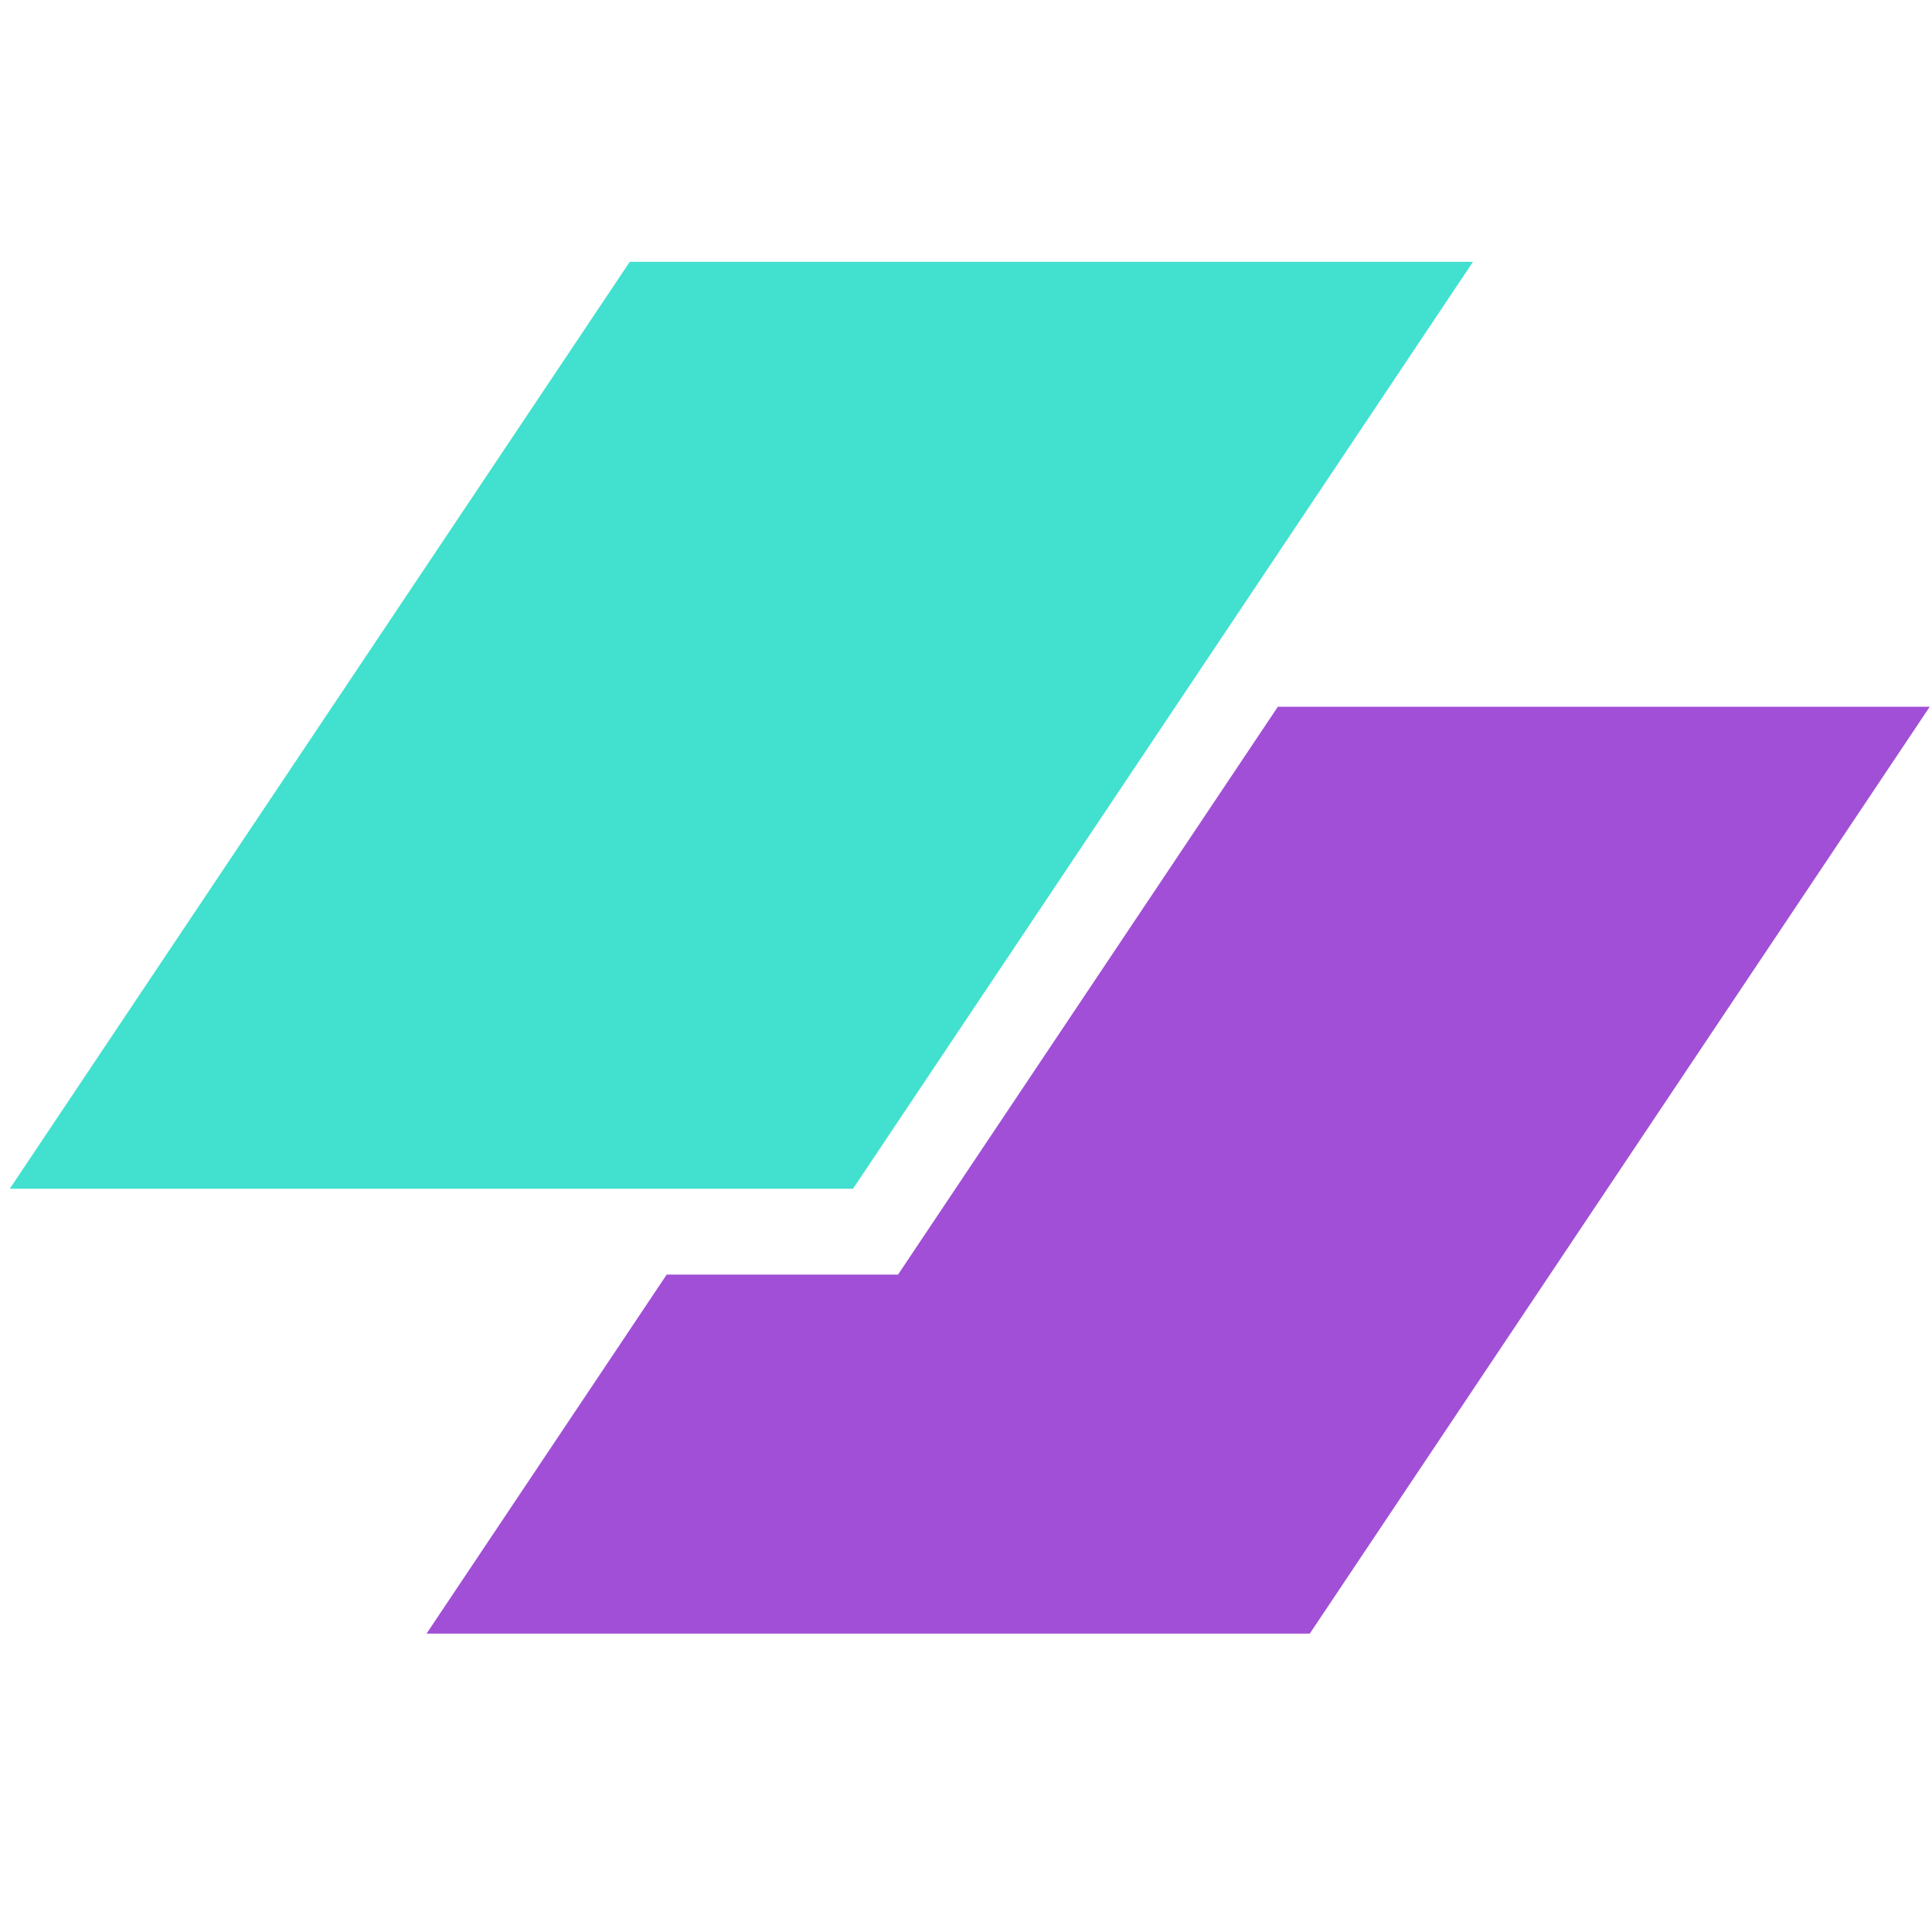
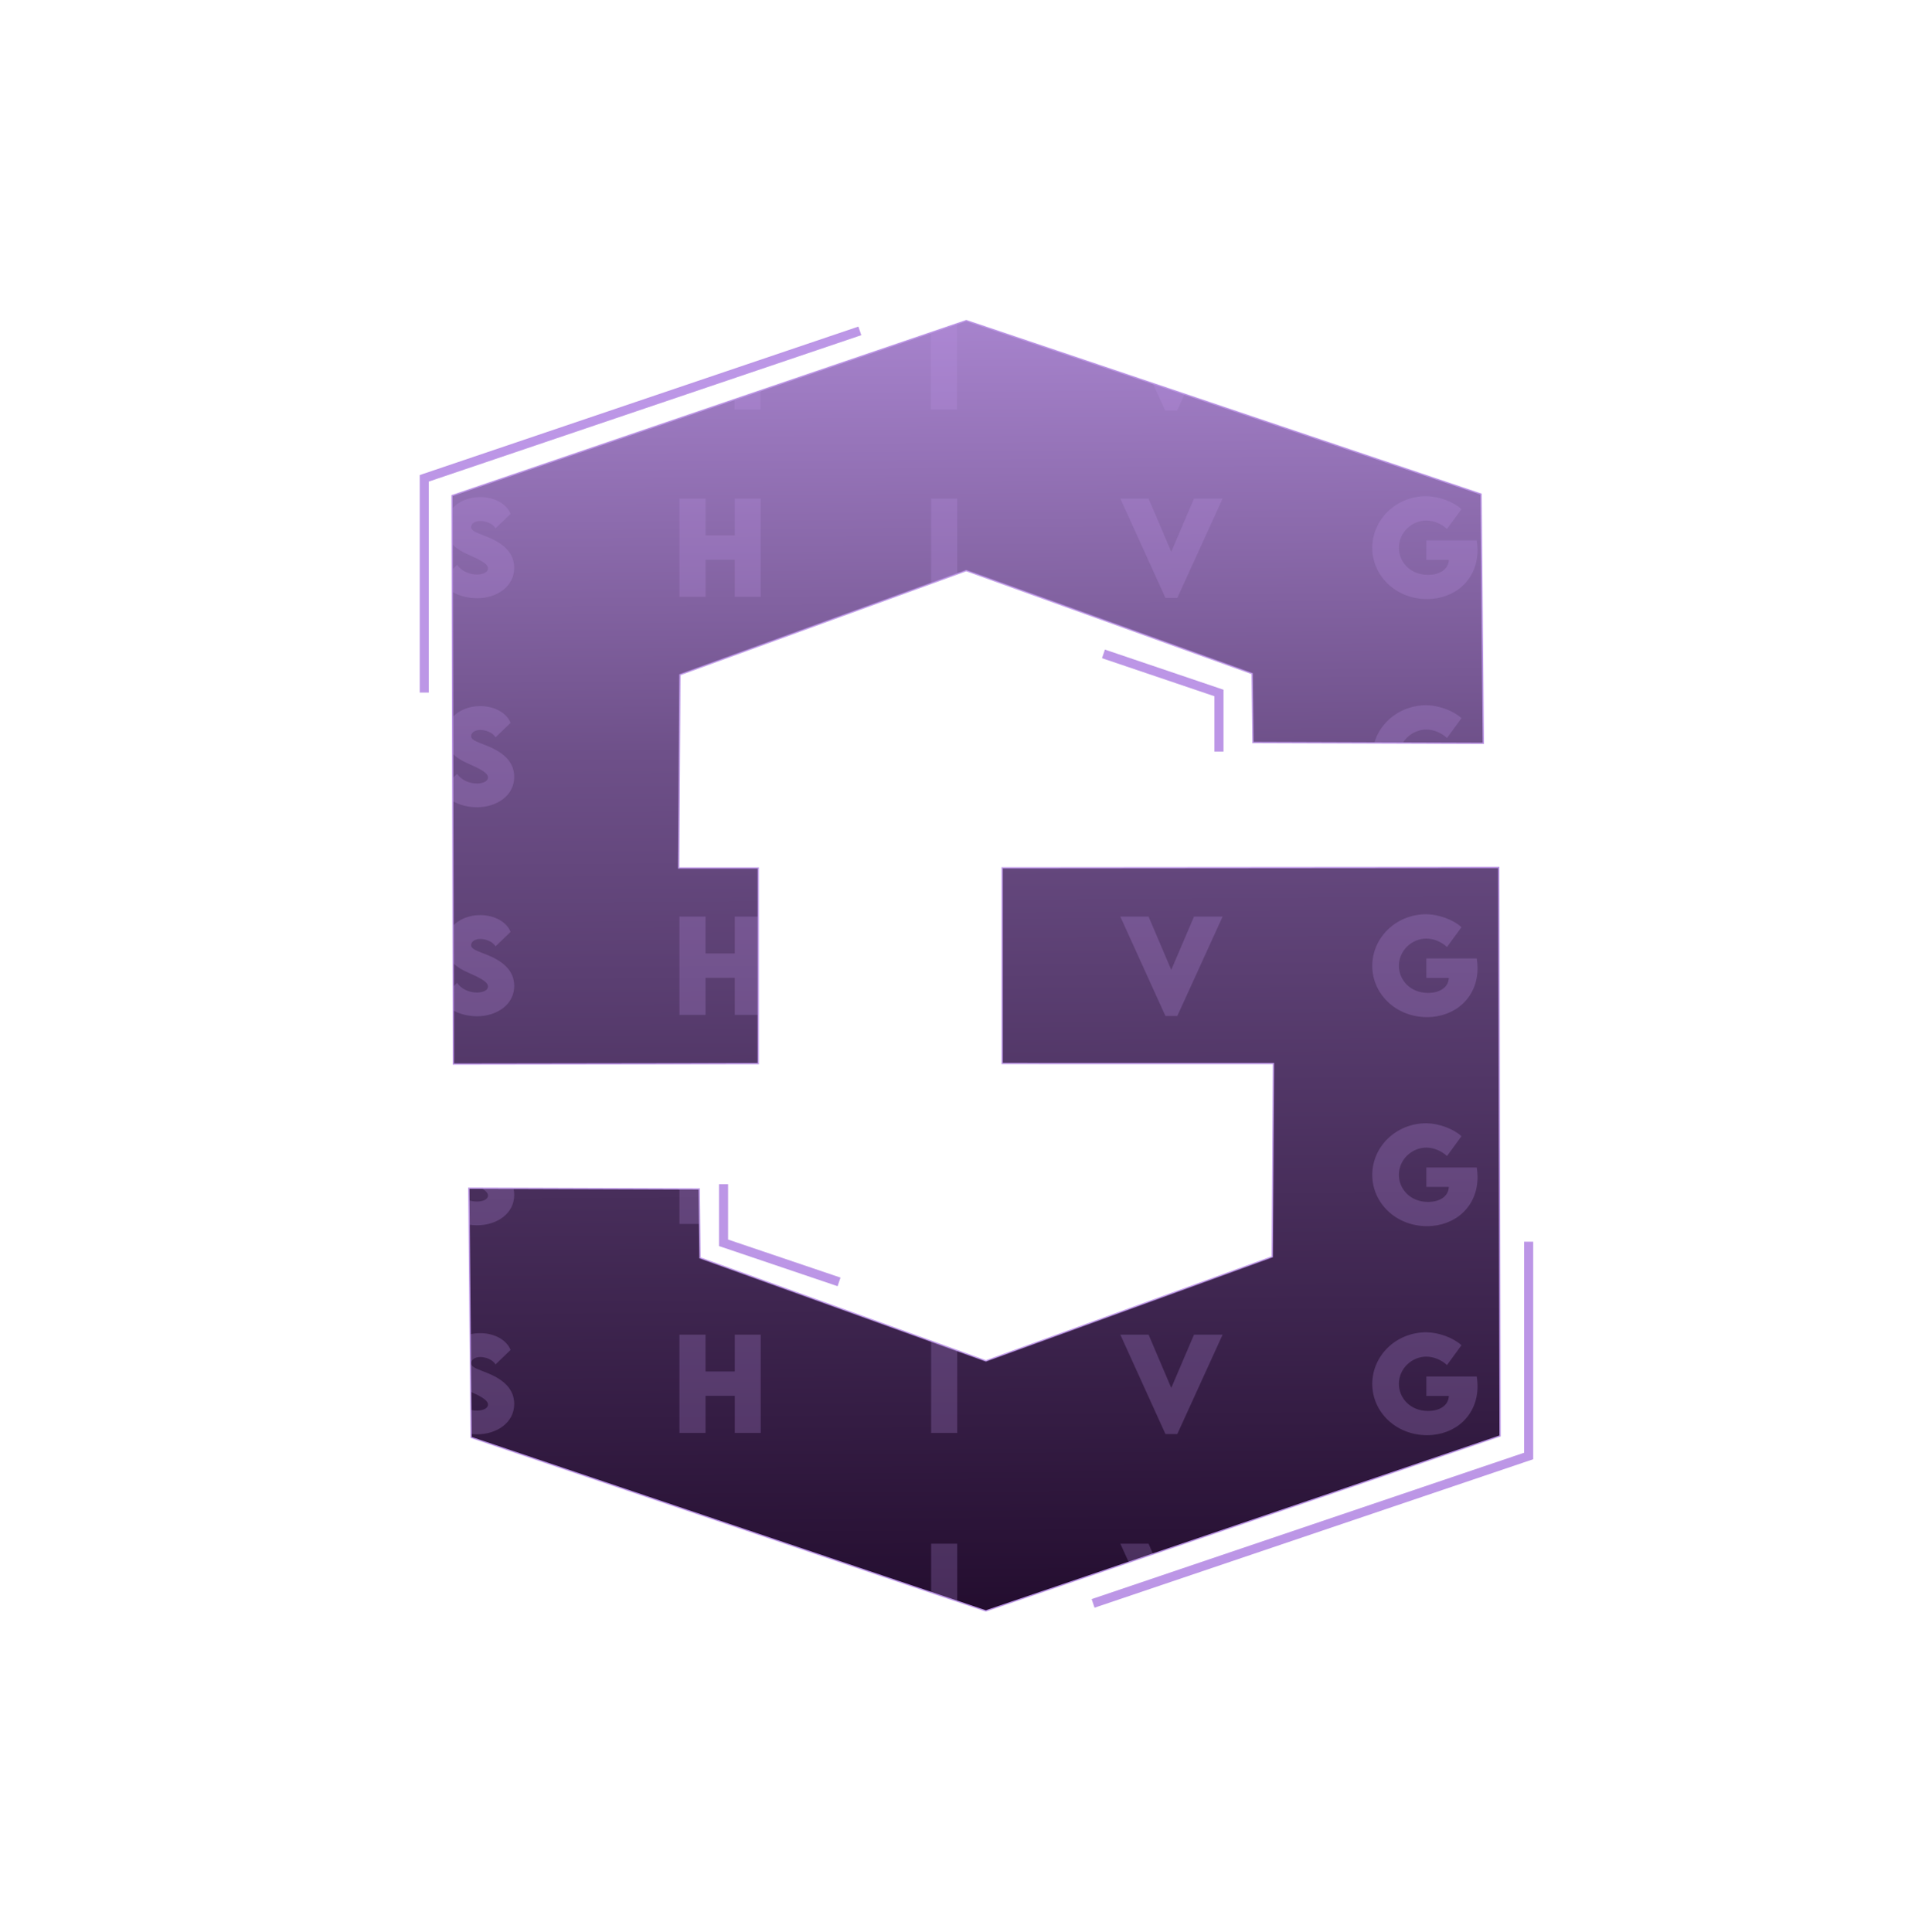
- <svg xmlns="http://www.w3.org/2000/svg" width="512" height="512" viewBox="0 0 512 512" fill="none">
-   <mask id="mask0_907_31" style="mask-type:alpha" maskUnits="userSpaceOnUse" x="0" y="0" width="512" height="512">
-     <rect width="512" height="512" rx="80" fill="#161618" />
-   </mask>
-   <g mask="url(#mask0_907_31)">
-     <path d="M166.892 69.385H390.357L226.065 315.018H2.6L166.892 69.385Z" fill="#42E0CE" />
-     <path d="M176.677 337.783L113.043 432.923H347.108L511.4 187.29H338.645L237.988 337.783H176.677Z" fill="#A14FD6" />
-   </g>
+ <svg xmlns="http://www.w3.org/2000/svg" width="1134" height="1134" viewBox="0 0 1134 1134" fill="none">
+   <path fill-rule="evenodd" clip-rule="evenodd" d="M869.659 290.12L567.404 188.251L265.442 290.997L266.214 624.812L445.248 624.549V509.666H398.516L399.221 396.199L567.369 335.063L735.264 395.571L735.729 436.013L871 436.478L869.659 290.12ZM276.621 844.055L578.875 945.924L880.838 843.178L880.066 509.364L588.467 509.601V624.483L747.764 624.509L747.059 737.977L578.91 799.112L411.016 738.605L410.55 698.163L275.28 697.698L276.621 844.055Z" fill="url(#paint0_linear_112_2)" />
+   <path d="M695.563 231.445L676.987 225.184L684.209 241.094H691.164L695.563 231.445ZM561.946 190.109L546.619 195.324V240.434H561.946V190.109ZM446.563 229.369L431.31 234.559V240.434H446.563V229.369ZM414.15 240.398L414.042 240.434H414.15V240.398Z" fill="#BC96E6" fill-opacity="0.239" />
+   <path d="M280.141 351.262C291.704 351.262 301.946 344.443 301.946 333.455C301.946 324.923 295.97 319.387 286.949 315.586C280.716 312.97 276.634 312.102 276.634 309.45C276.634 307.483 278.895 305.869 282.036 305.869C284.798 305.869 289.235 307.189 290.958 310.244L299.795 301.714C297.534 296.018 290.665 291.862 281.865 291.862C275.292 291.862 269.248 294.424 265.459 298.63L265.507 319.47C267.984 322.128 271.355 324.104 274.984 325.669C280.643 328.187 286.546 330.802 286.546 333.784C286.546 336.143 283.368 337.329 280.105 337.329C275.277 337.329 270.792 335.178 268.396 331.633L265.542 334.427L265.572 347.515C269.532 349.887 274.694 351.262 280.141 351.262ZM546.755 342.558L562.081 336.986V292.742H546.755V342.558ZM431.446 292.742V314.376H414.285V292.742H398.959V350.456H414.285V328.676H431.446V350.456H446.699V292.742H431.446ZM701.114 292.742L687.755 324.019L674.433 292.742H657.848L684.346 351.115H691.299L717.907 292.742H701.114ZM867.146 317.321H837.544V328.737H850.744C850.536 334.212 845.549 337.549 838.57 337.549C827.889 337.549 821.411 329.739 821.411 321.648C821.411 312.726 828.964 305.649 837.569 305.649C841.822 305.649 846.454 307.58 849.668 310.599L858.163 298.964C853.396 294.563 844.914 291.459 837.569 291.349C819.651 291.349 805.791 305.185 805.791 321.684C805.791 338.087 819.614 351.776 837.96 351.776C854.362 351.776 867.611 340.422 867.611 322.943C867.611 321.11 867.427 319.252 867.146 317.321Z" fill="#BC96E6" fill-opacity="0.239" />
+   <path d="M280.141 474.001C291.704 474.001 301.946 467.181 301.946 456.193C301.946 447.662 295.97 442.125 286.949 438.324C280.716 435.709 276.634 434.841 276.634 432.189C276.634 430.221 278.895 428.607 282.036 428.607C284.798 428.607 289.235 429.928 290.958 432.983L299.795 424.452C297.533 418.756 290.665 414.601 281.865 414.601C275.453 414.601 269.545 417.039 265.742 421.062L265.792 442.507C268.239 445.015 271.493 446.901 274.984 448.408C280.643 450.925 286.546 453.541 286.546 456.523C286.546 458.882 283.368 460.068 280.105 460.068C275.277 460.068 270.792 457.917 268.396 454.372L265.826 456.888L265.857 470.421C269.779 472.69 274.823 474.001 280.141 474.001ZM398.959 438.3L399.101 415.481H398.959V438.3ZM806.956 436.258L823.663 436.315C826.533 431.552 831.815 428.388 837.569 428.388C841.822 428.388 846.454 430.319 849.668 433.338L858.163 421.702C853.396 417.302 844.914 414.198 837.569 414.088C822.711 414.088 810.644 423.601 806.956 436.258Z" fill="#BC96E6" fill-opacity="0.239" />
+   <path d="M280.141 596.74C291.704 596.74 301.946 589.92 301.946 578.932C301.946 570.401 295.97 564.864 286.949 561.063C280.716 558.448 276.634 557.579 276.634 554.927C276.634 552.96 278.895 551.346 282.036 551.346C284.798 551.346 289.235 552.666 290.958 555.722L299.795 547.191C297.533 541.496 290.665 537.34 281.865 537.34C275.611 537.34 269.834 539.66 266.026 543.507L266.077 565.532C268.489 567.898 271.626 569.698 274.984 571.147C280.643 573.664 286.546 576.28 286.546 579.262C286.546 581.621 283.368 582.806 280.105 582.806C275.277 582.806 270.792 580.655 268.396 577.11L266.109 579.349L266.141 593.322C270.021 595.491 274.951 596.74 280.141 596.74ZM445.248 595.933V538.22H431.446V559.853H414.285V538.22H398.959V595.933H414.285V574.153H431.446V595.933H445.248ZM701.114 538.22L687.755 569.497L674.433 538.22H657.848L684.345 596.593H691.299L717.907 538.22H701.114ZM867.146 562.799H837.544V574.214H850.744C850.536 579.69 845.549 583.026 838.57 583.026C827.889 583.026 821.411 575.216 821.411 567.125C821.411 558.203 828.964 551.126 837.569 551.126C841.822 551.126 846.454 553.058 849.668 556.077L858.163 544.441C853.396 540.041 844.914 536.936 837.569 536.826C819.651 536.826 805.791 550.662 805.791 567.162C805.791 583.564 819.614 597.253 837.96 597.253C854.362 597.253 867.611 585.899 867.611 568.421C867.611 566.587 867.427 564.73 867.146 562.799Z" fill="#BC96E6" fill-opacity="0.239" />
+   <path d="M280.141 719.478C291.704 719.478 301.946 712.658 301.946 701.67C301.946 700.301 301.791 699.008 301.495 697.788L282.813 697.724C285.036 699.079 286.546 700.493 286.546 702.001C286.546 704.359 283.368 705.545 280.105 705.545C278.455 705.545 276.845 705.293 275.345 704.821L275.476 719.137C276.992 719.361 278.554 719.478 280.141 719.478ZM410.787 718.671L410.55 698.163L398.959 698.123V718.671H410.787ZM867.146 685.537H837.544V696.952H850.744C850.536 702.429 845.549 705.765 838.57 705.765C827.889 705.765 821.411 697.955 821.411 689.864C821.411 680.942 828.964 673.865 837.569 673.865C841.822 673.865 846.454 675.796 849.668 678.815L858.163 667.179C853.396 662.779 844.914 659.675 837.569 659.565C819.651 659.565 805.791 673.4 805.791 689.901C805.791 706.303 819.614 719.992 837.96 719.992C854.362 719.992 867.611 708.637 867.611 691.16C867.611 689.326 867.427 687.468 867.146 685.537Z" fill="#BC96E6" fill-opacity="0.239" />
+   <path d="M280.141 842.216C291.704 842.216 301.946 835.397 301.946 824.409C301.946 815.878 295.97 810.341 286.949 806.54C280.716 803.924 276.634 803.057 276.634 800.404C276.634 798.437 278.895 796.823 282.036 796.823C284.798 796.823 289.235 798.143 290.958 801.199L299.795 792.668C297.534 786.972 290.665 782.817 281.865 782.817C279.867 782.817 277.918 783.055 276.066 783.502L276.375 817.243C281.57 819.572 286.546 822.001 286.546 824.739C286.546 827.098 283.368 828.283 280.105 828.283C278.861 828.283 277.641 828.139 276.472 827.867L276.602 842.021C277.761 842.149 278.944 842.216 280.141 842.216ZM562.081 793.047L546.755 787.524V841.41H562.081V793.047ZM431.446 783.697V805.33H414.285V783.697H398.959V841.41H414.285V819.63H431.446V841.41H446.699V783.697H431.446ZM701.114 783.697L687.755 814.973L674.433 783.697H657.848L684.345 842.07H691.299L717.907 783.697H701.114ZM867.146 808.275H837.544V819.691H850.744C850.536 825.167 845.549 828.503 838.57 828.503C827.889 828.503 821.411 820.693 821.411 812.602C821.411 803.68 828.964 796.603 837.569 796.603C841.822 796.603 846.454 798.534 849.668 801.553L858.163 789.917C853.396 785.517 844.914 782.413 837.569 782.303C819.651 782.303 805.791 796.139 805.791 812.639C805.791 829.041 819.614 842.73 837.96 842.73C854.362 842.73 867.611 831.376 867.611 813.898C867.611 812.064 867.427 810.207 867.146 808.275Z" fill="#BC96E6" fill-opacity="0.239" />
+   <path d="M546.755 935.098L562.081 940.263V906.435H546.755V935.098ZM662.809 917.365L677.028 912.526L674.433 906.435H657.848L662.809 917.365Z" fill="#BC96E6" fill-opacity="0.239" />
+   <path d="M869.659 290.12L567.404 188.251L265.442 290.997L266.214 624.812L445.248 624.549V509.666H398.516L399.221 396.199L567.369 335.063L735.264 395.571L735.729 436.013L871 436.478L869.659 290.12ZM276.621 844.055L578.875 945.924L880.838 843.178L880.066 509.364L588.467 509.601V624.483L747.764 624.509L747.059 737.977L578.91 799.112L411.016 738.605L410.55 698.163L275.28 697.698L276.621 844.055Z" stroke="#BC96E6" stroke-width="0.756" stroke-miterlimit="22.926" />
+   <path d="M249.129 404.011V280.861L502.368 195.153" stroke="#BC96E6" stroke-width="5.333" stroke-miterlimit="22.926" stroke-linecap="square" />
+   <path d="M897.622 731.792V854.942L644.383 940.65" stroke="#BC96E6" stroke-width="5.333" stroke-miterlimit="22.926" stroke-linecap="square" />
+   <path d="M424.859 698.013V729.767L490.157 751.867" stroke="#BC96E6" stroke-width="5.333" stroke-miterlimit="22.926" stroke-linecap="square" />
+   <path d="M715.763 438.666V406.911L650.465 384.811" stroke="#BC96E6" stroke-width="5.333" stroke-miterlimit="22.926" stroke-linecap="square" />
+   <defs>
+     <linearGradient id="paint0_linear_112_2" x1="587.955" y1="962.803" x2="582.155" y2="93.363" gradientUnits="userSpaceOnUse">
+       <stop stop-color="#210B2C" />
+       <stop offset="0.6" stop-color="#6E5089" />
+       <stop offset="1" stop-color="#BC96E6" />
+     </linearGradient>
+   </defs>
</svg>
